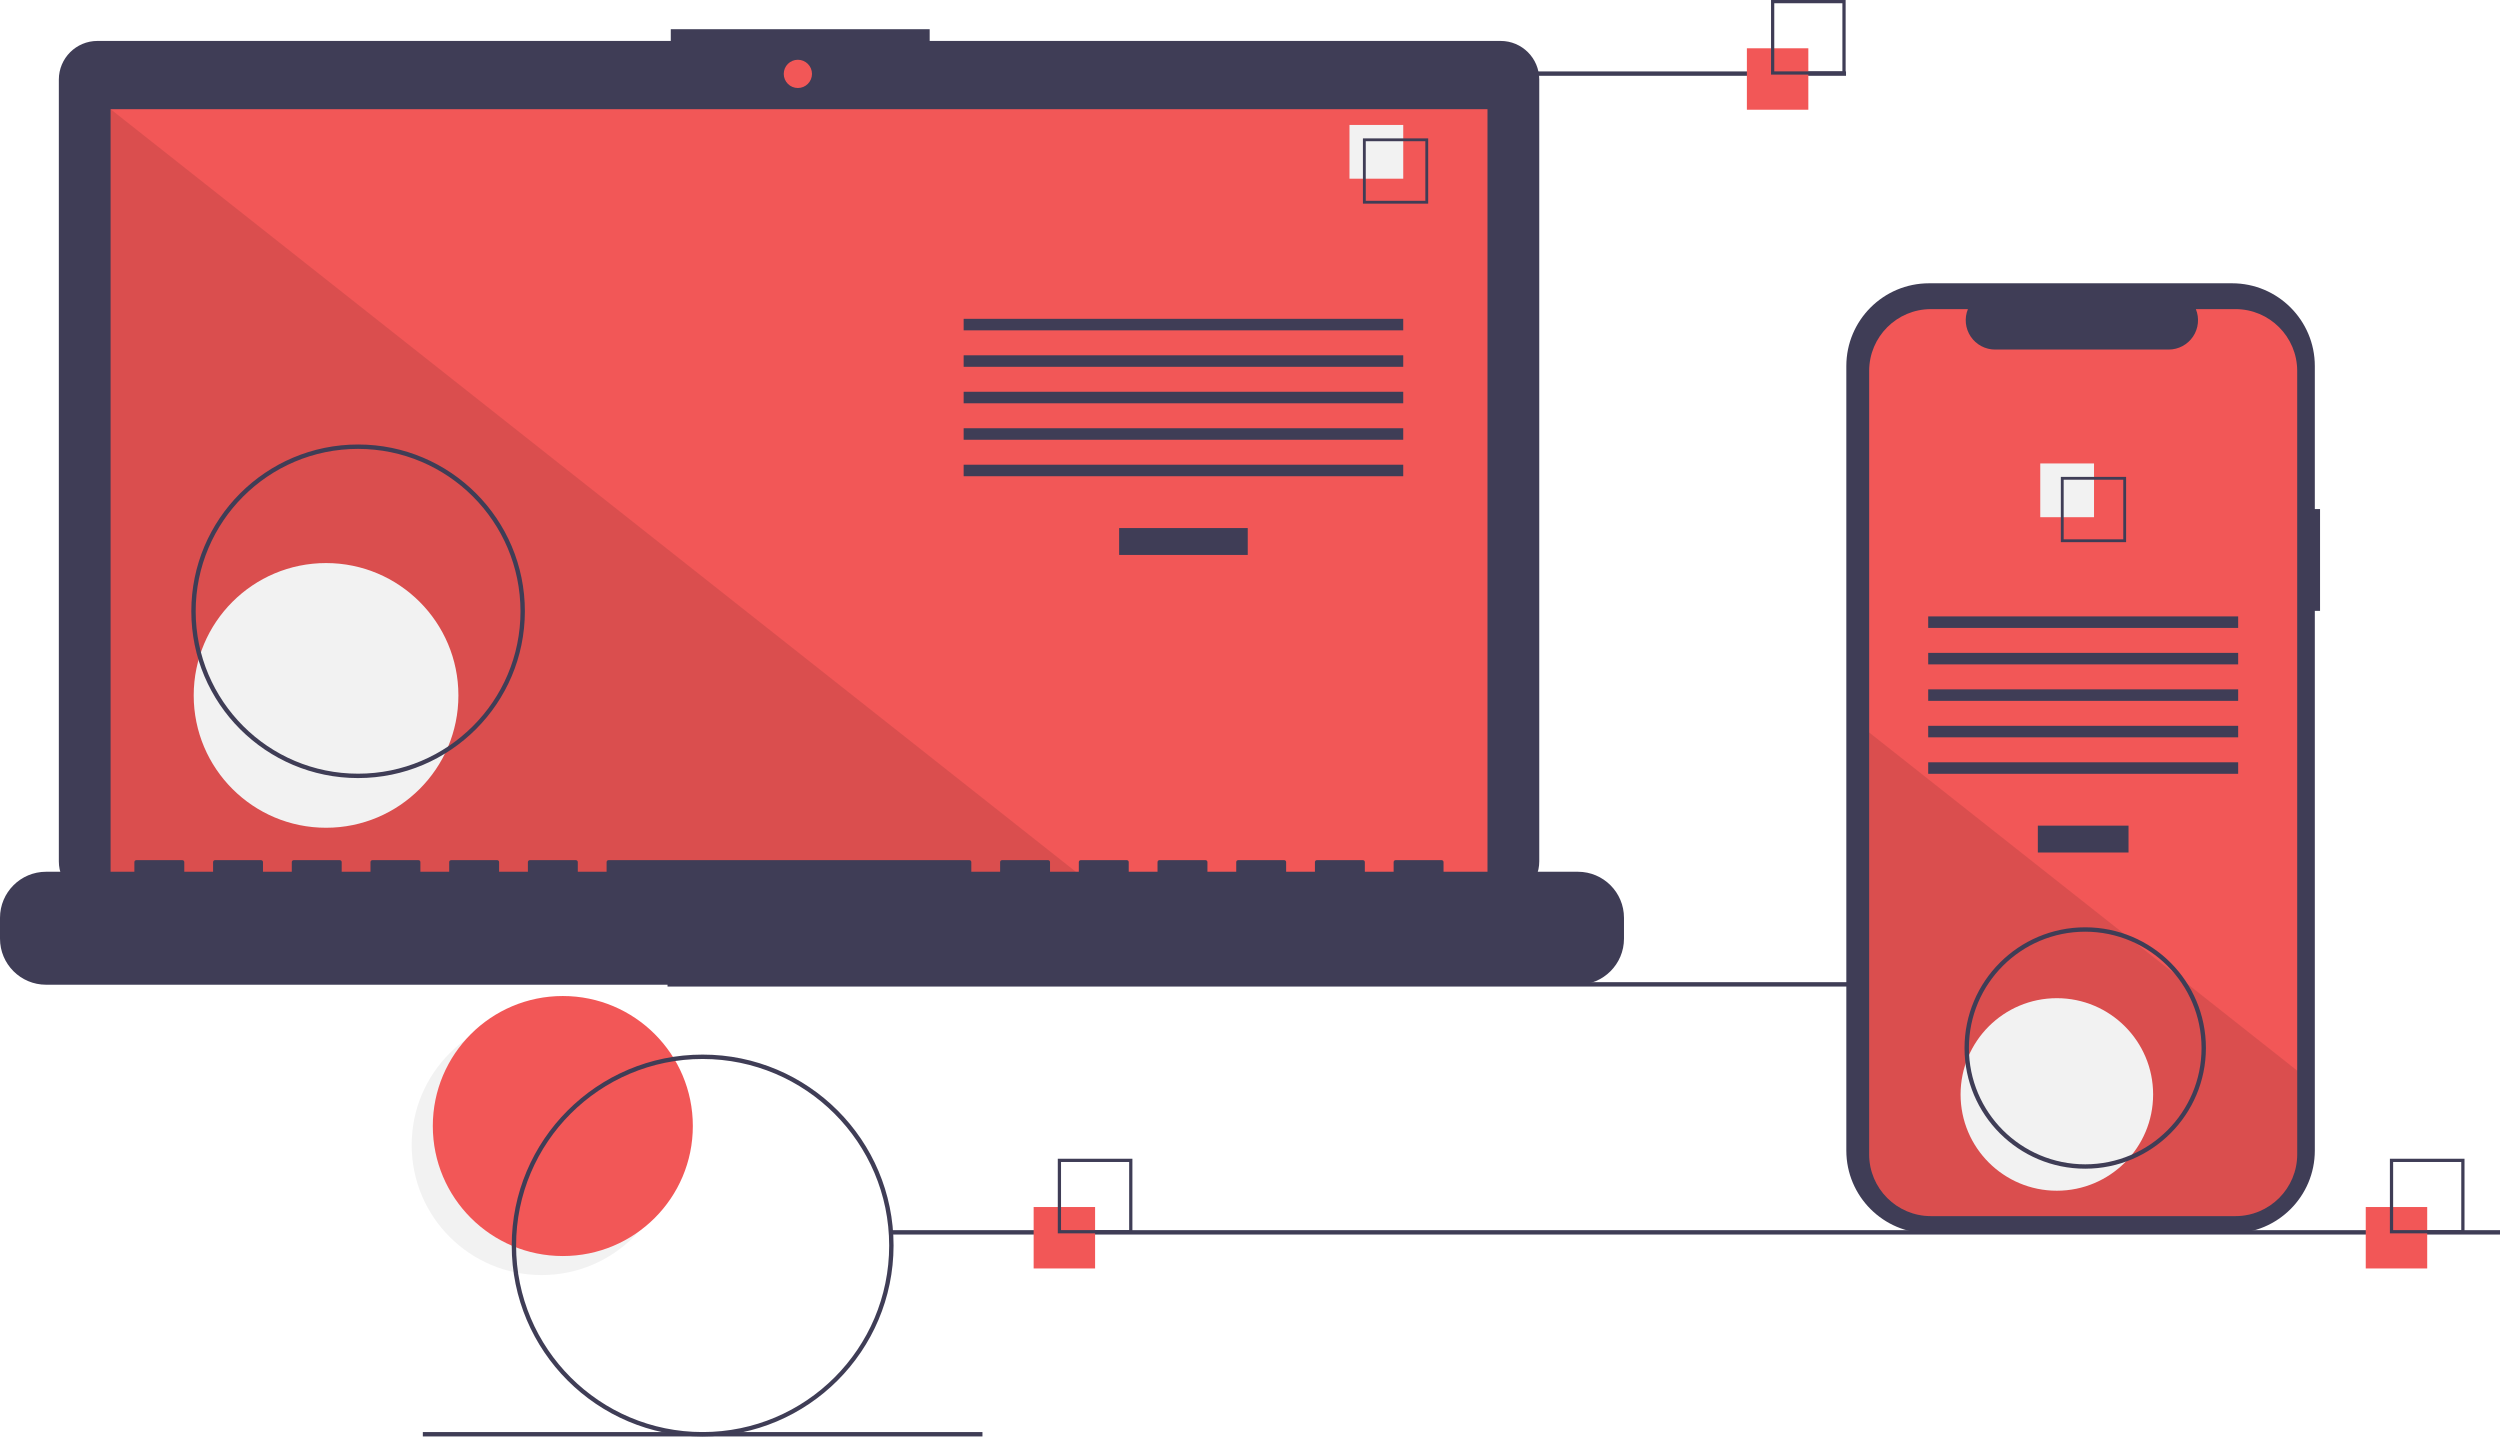
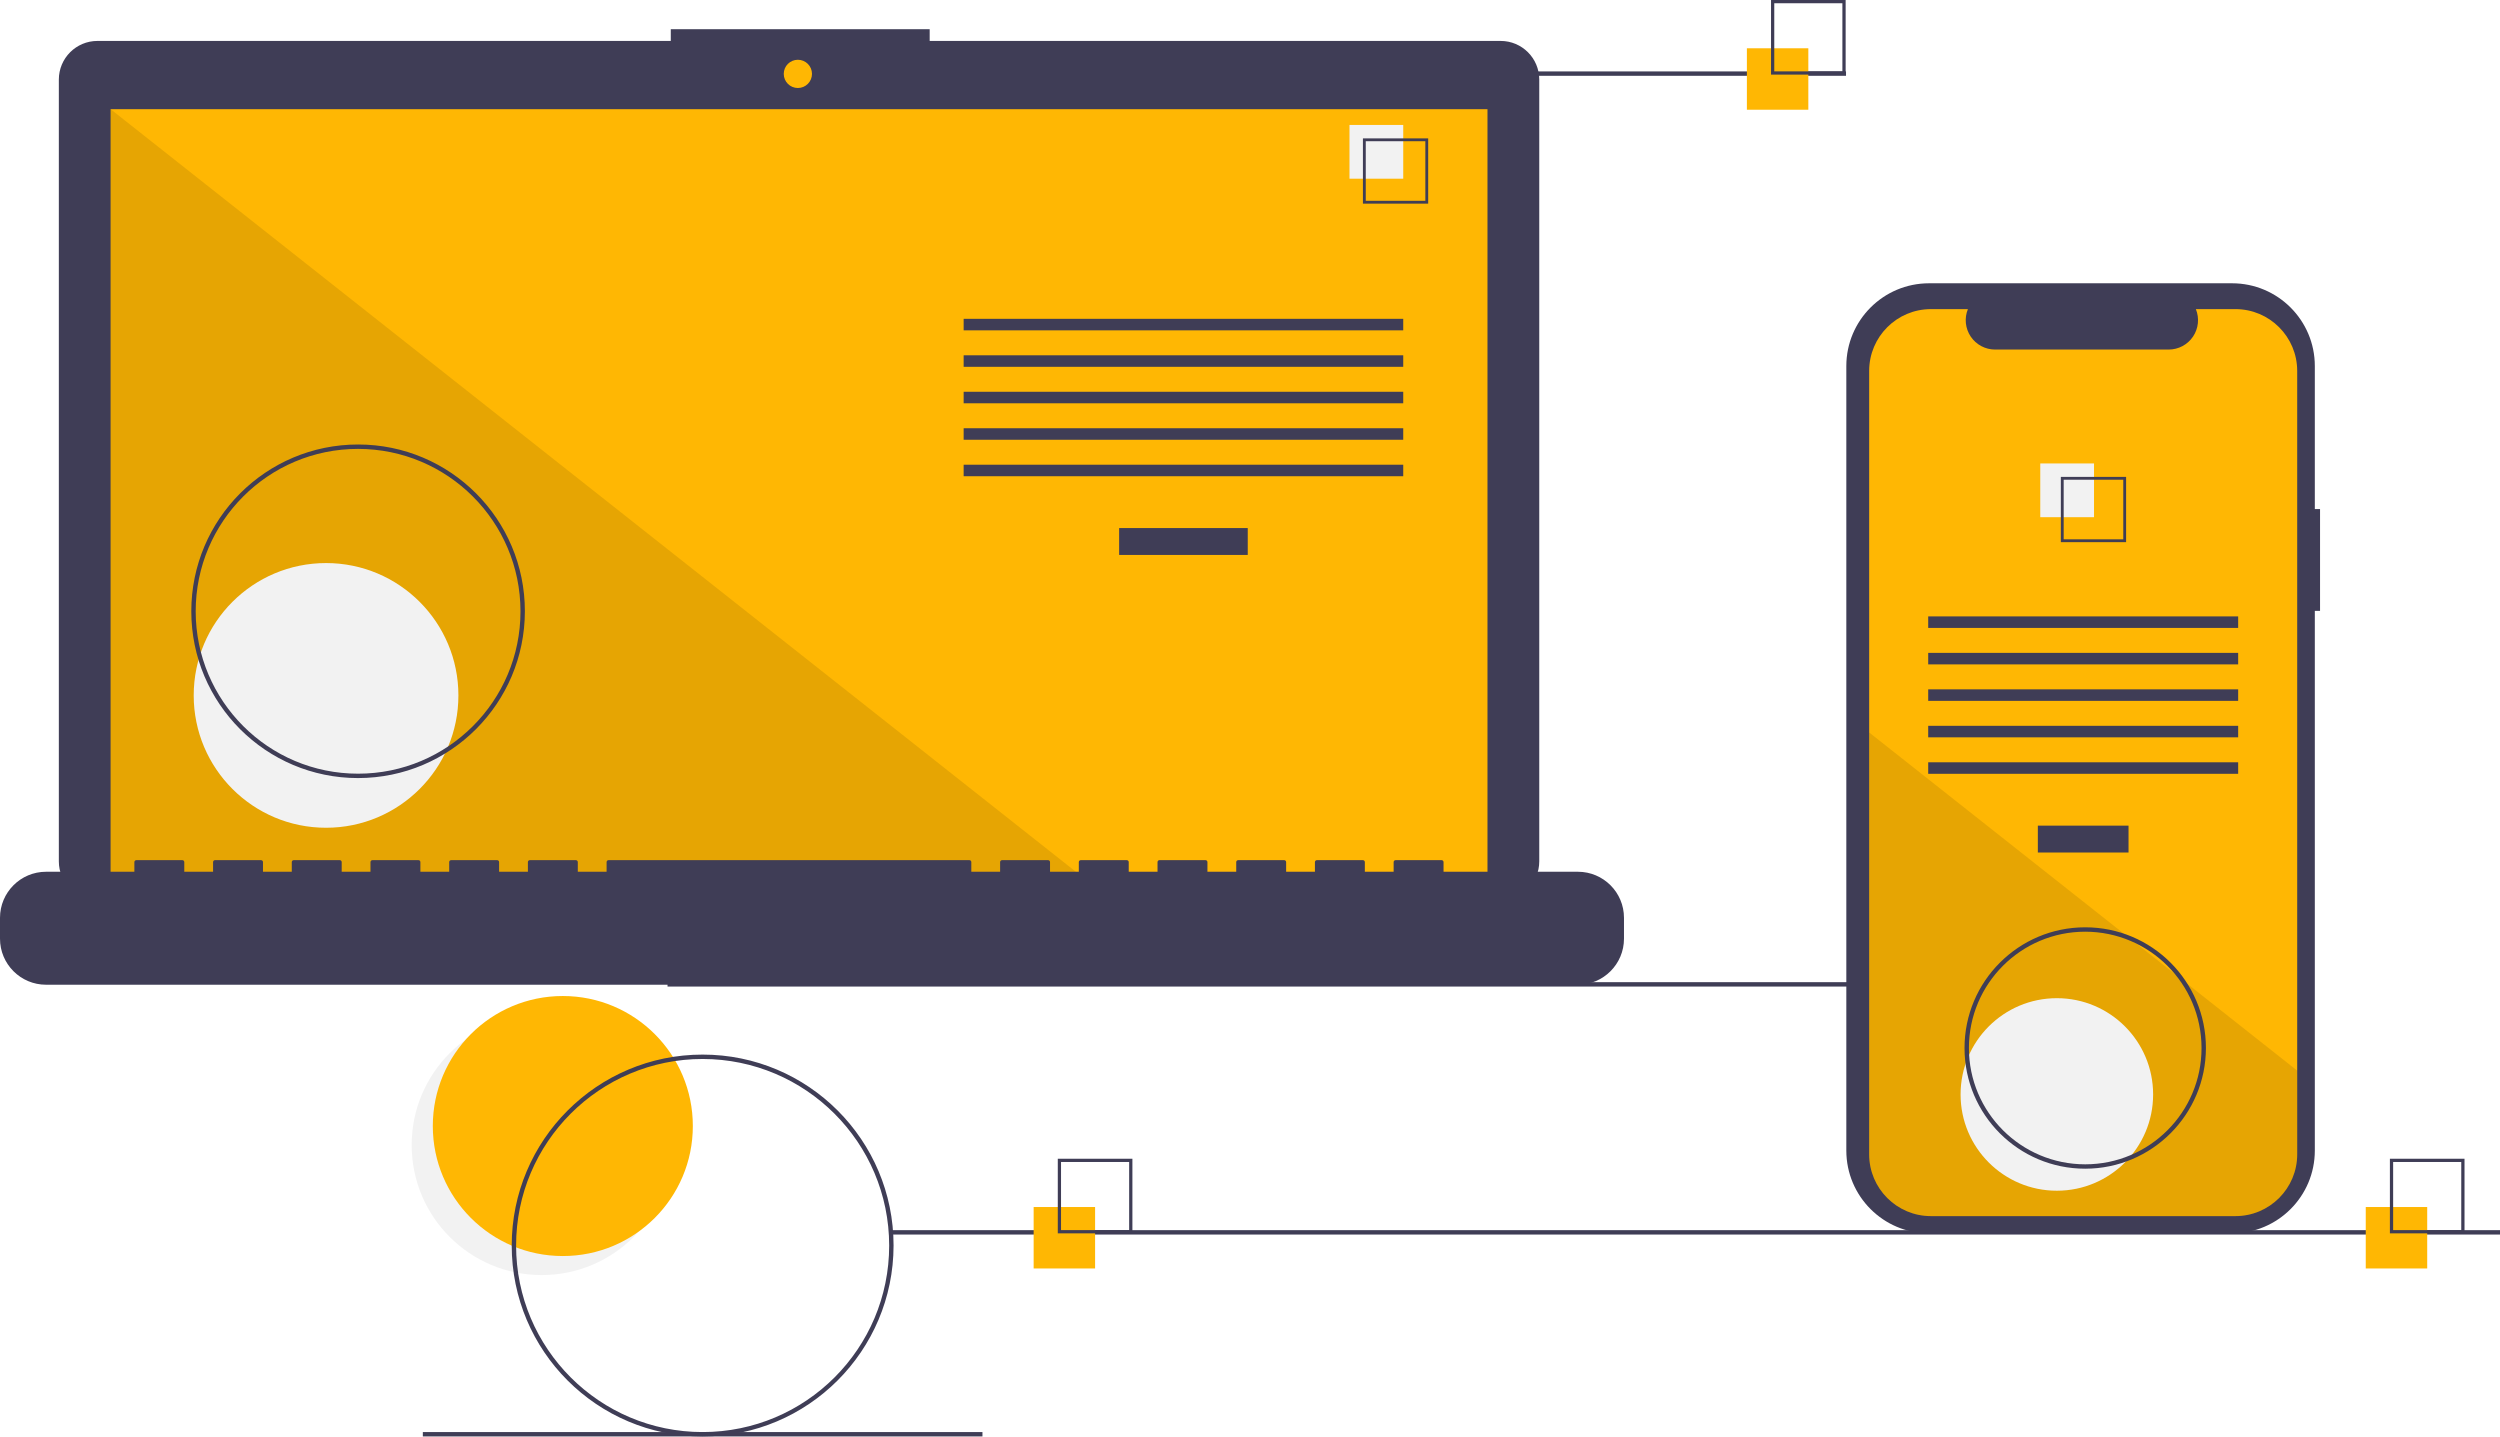
<svg xmlns="http://www.w3.org/2000/svg" data-name="Layer 1" width="1139.171" height="654.543" viewBox="0 0 1139.171 654.543">
  <circle cx="246.827" cy="521.765" r="59.243" fill="#f2f2f2" />
-   <circle cx="256.46" cy="513.095" r="59.243" fill="#f25757" />
+   <circle cx="256.46" cy="513.095" r="59.243" fill="#ffb703" />
  <rect x="304.171" y="447.543" width="733" height="2" fill="#3f3d56" />
  <path d="M714.207,141.381H454.038v-5.362h-117.971v5.362H74.825a17.599,17.599,0,0,0-17.599,17.599V515.231a17.599,17.599,0,0,0,17.599,17.599H714.207a17.599,17.599,0,0,0,17.599-17.599V158.979A17.599,17.599,0,0,0,714.207,141.381Z" transform="translate(-30.41456 -122.7284)" fill="#3f3d56" />
-   <rect x="50.406" y="49.754" width="627.391" height="353.913" fill="#f25757" />
-   <circle cx="363.565" cy="33.667" r="6.435" fill="#f25757" />
+   <rect x="50.406" y="49.754" width="627.391" height="353.913" fill="#ffb703" />
+   <circle cx="363.565" cy="33.667" r="6.435" fill="#ffb703" />
  <polygon points="498.374 403.667 50.406 403.667 50.406 49.754 498.374 403.667" opacity="0.1" />
  <circle cx="148.574" cy="316.876" r="60.307" fill="#f2f2f2" />
  <rect x="509.953" y="240.622" width="58.605" height="12.246" fill="#3f3d56" />
  <rect x="439.102" y="145.279" width="200.307" height="5.248" fill="#3f3d56" />
  <rect x="439.102" y="161.898" width="200.307" height="5.248" fill="#3f3d56" />
  <rect x="439.102" y="178.518" width="200.307" height="5.248" fill="#3f3d56" />
  <rect x="439.102" y="195.137" width="200.307" height="5.248" fill="#3f3d56" />
  <rect x="439.102" y="211.756" width="200.307" height="5.248" fill="#3f3d56" />
  <rect x="614.917" y="56.934" width="24.492" height="24.492" fill="#f2f2f2" />
  <path d="M681.195,215.525h-29.74v-29.74h29.74Zm-28.447-1.293h27.154V187.078H652.748Z" transform="translate(-30.41456 -122.7284)" fill="#3f3d56" />
  <path d="M749.422,519.96H688.192v-4.412a.875.875,0,0,0-.875-.875h-20.993a.875.875,0,0,0-.875.875v4.412H652.329v-4.412a.875.875,0,0,0-.875-.875H630.462a.875.875,0,0,0-.875.875v4.412H616.467v-4.412a.875.875,0,0,0-.875-.875H594.599a.875.875,0,0,0-.875.875v4.412H580.604v-4.412a.875.875,0,0,0-.875-.875H558.736a.875.875,0,0,0-.875.875v4.412H544.741v-4.412a.875.875,0,0,0-.875-.875H522.873a.875.875,0,0,0-.875.875v4.412H508.878v-4.412a.875.875,0,0,0-.875-.875h-20.993a.875.875,0,0,0-.875.875v4.412H473.015v-4.412a.875.875,0,0,0-.875-.875H307.696a.875.875,0,0,0-.875.875v4.412H293.701v-4.412a.875.875,0,0,0-.875-.875H271.833a.875.875,0,0,0-.875.875v4.412H257.838v-4.412a.875.875,0,0,0-.875-.875h-20.993a.875.875,0,0,0-.875.875v4.412H221.975v-4.412a.875.875,0,0,0-.875-.875H200.107a.875.875,0,0,0-.875.875v4.412H186.112v-4.412a.875.875,0,0,0-.875-.875H164.244a.875.875,0,0,0-.875.875v4.412H150.249v-4.412a.875.875,0,0,0-.875-.875H128.381a.875.875,0,0,0-.875.875v4.412H114.386v-4.412a.875.875,0,0,0-.875-.875H92.519a.875.875,0,0,0-.875.875v4.412H51.407a20.993,20.993,0,0,0-20.993,20.993v9.492A20.993,20.993,0,0,0,51.407,571.438H749.422a20.993,20.993,0,0,0,20.993-20.993v-9.492A20.993,20.993,0,0,0,749.422,519.96Z" transform="translate(-30.41456 -122.7284)" fill="#3f3d56" />
  <path d="M193.586,477.272a76,76,0,1,1,76-76A76.086,76.086,0,0,1,193.586,477.272Zm0-150a74,74,0,1,0,74,74A74.084,74.084,0,0,0,193.586,327.272Z" transform="translate(-30.41456 -122.7284)" fill="#3f3d56" />
  <rect x="586.171" y="32.543" width="255" height="2" fill="#3f3d56" />
  <rect x="406.171" y="560.543" width="733" height="2" fill="#3f3d56" />
  <rect x="192.672" y="652.543" width="255" height="2" fill="#3f3d56" />
-   <rect x="471" y="550" width="28" height="28" fill="#f25757" />
+   <rect x="471" y="550" width="28" height="28" fill="#ffb703" />
  <path d="M546.415,684.728h-34v-34h34Zm-32.522-1.478H544.936V652.207H513.893Z" transform="translate(-30.41456 -122.7284)" fill="#3f3d56" />
-   <rect x="796" y="22" width="28" height="28" fill="#f25757" />
+   <rect x="796" y="22" width="28" height="28" fill="#ffb703" />
  <path d="M871.415,156.728h-34v-34h34Zm-32.522-1.478H869.936V124.207H838.893Z" transform="translate(-30.41456 -122.7284)" fill="#3f3d56" />
-   <rect x="1078" y="550" width="28" height="28" fill="#f25757" />
+   <rect x="1078" y="550" width="28" height="28" fill="#ffb703" />
  <path d="M1153.415,684.728h-34v-34h34Zm-32.522-1.478h31.043V652.207h-31.043Z" transform="translate(-30.41456 -122.7284)" fill="#3f3d56" />
  <path d="M1087.586,354.687h-2.379V289.525a37.714,37.714,0,0,0-37.714-37.714H909.44A37.714,37.714,0,0,0,871.726,289.525V647.006A37.714,37.714,0,0,0,909.44,684.72h138.053a37.714,37.714,0,0,0,37.714-37.714V401.07h2.379Z" transform="translate(-30.41456 -122.7284)" fill="#3f3d56" />
-   <path d="M1077.176,291.742v356.96a28.165,28.165,0,0,1-28.16,28.17H910.296a28.165,28.165,0,0,1-28.16-28.17v-356.96a28.163,28.163,0,0,1,28.16-28.16h16.83a13.379,13.379,0,0,0,12.39,18.43h79.09a13.379,13.379,0,0,0,12.39-18.43h18.02A28.163,28.163,0,0,1,1077.176,291.742Z" transform="translate(-30.41456 -122.7284)" fill="#f25757" />
+   <path d="M1077.176,291.742v356.96a28.165,28.165,0,0,1-28.16,28.17H910.296a28.165,28.165,0,0,1-28.16-28.17v-356.96a28.163,28.163,0,0,1,28.16-28.16h16.83a13.379,13.379,0,0,0,12.39,18.43h79.09a13.379,13.379,0,0,0,12.39-18.43h18.02A28.163,28.163,0,0,1,1077.176,291.742Z" transform="translate(-30.41456 -122.7284)" fill="#ffb703" />
  <rect x="928.58" y="376.218" width="41.324" height="12.246" fill="#3f3d56" />
  <rect x="878.621" y="280.875" width="141.24" height="5.248" fill="#3f3d56" />
  <rect x="878.621" y="297.494" width="141.24" height="5.248" fill="#3f3d56" />
  <rect x="878.621" y="314.114" width="141.24" height="5.248" fill="#3f3d56" />
  <rect x="878.621" y="330.733" width="141.24" height="5.248" fill="#3f3d56" />
  <rect x="878.621" y="347.352" width="141.24" height="5.248" fill="#3f3d56" />
  <rect x="929.684" y="211.179" width="24.492" height="24.492" fill="#f2f2f2" />
  <path d="M969.474,340.032v29.74h29.74v-29.74Zm28.45,28.45h-27.16v-27.16h27.16Z" transform="translate(-30.41456 -122.7284)" fill="#3f3d56" />
  <path d="M1077.176,610.582v38.12a28.165,28.165,0,0,1-28.16,28.17H910.296a28.165,28.165,0,0,1-28.16-28.17v-192.21l116.87,92.33,2,1.58,21.74,17.17,2.03,1.61Z" transform="translate(-30.41456 -122.7284)" opacity="0.1" />
  <circle cx="937.241" cy="498.707" r="43.868" fill="#f2f2f2" />
  <path d="M350.586,777.272a87,87,0,1,1,87-87A87.099,87.099,0,0,1,350.586,777.272Zm0-172a85,85,0,1,0,85,85A85.096,85.096,0,0,0,350.586,605.272Z" transform="translate(-30.41456 -122.7284)" fill="#3f3d56" />
  <path d="M980.586,655.272a55,55,0,1,1,55-55A55.062,55.062,0,0,1,980.586,655.272Zm0-108a53,53,0,1,0,53,53A53.06,53.06,0,0,0,980.586,547.272Z" transform="translate(-30.41456 -122.7284)" fill="#3f3d56" />
</svg>
